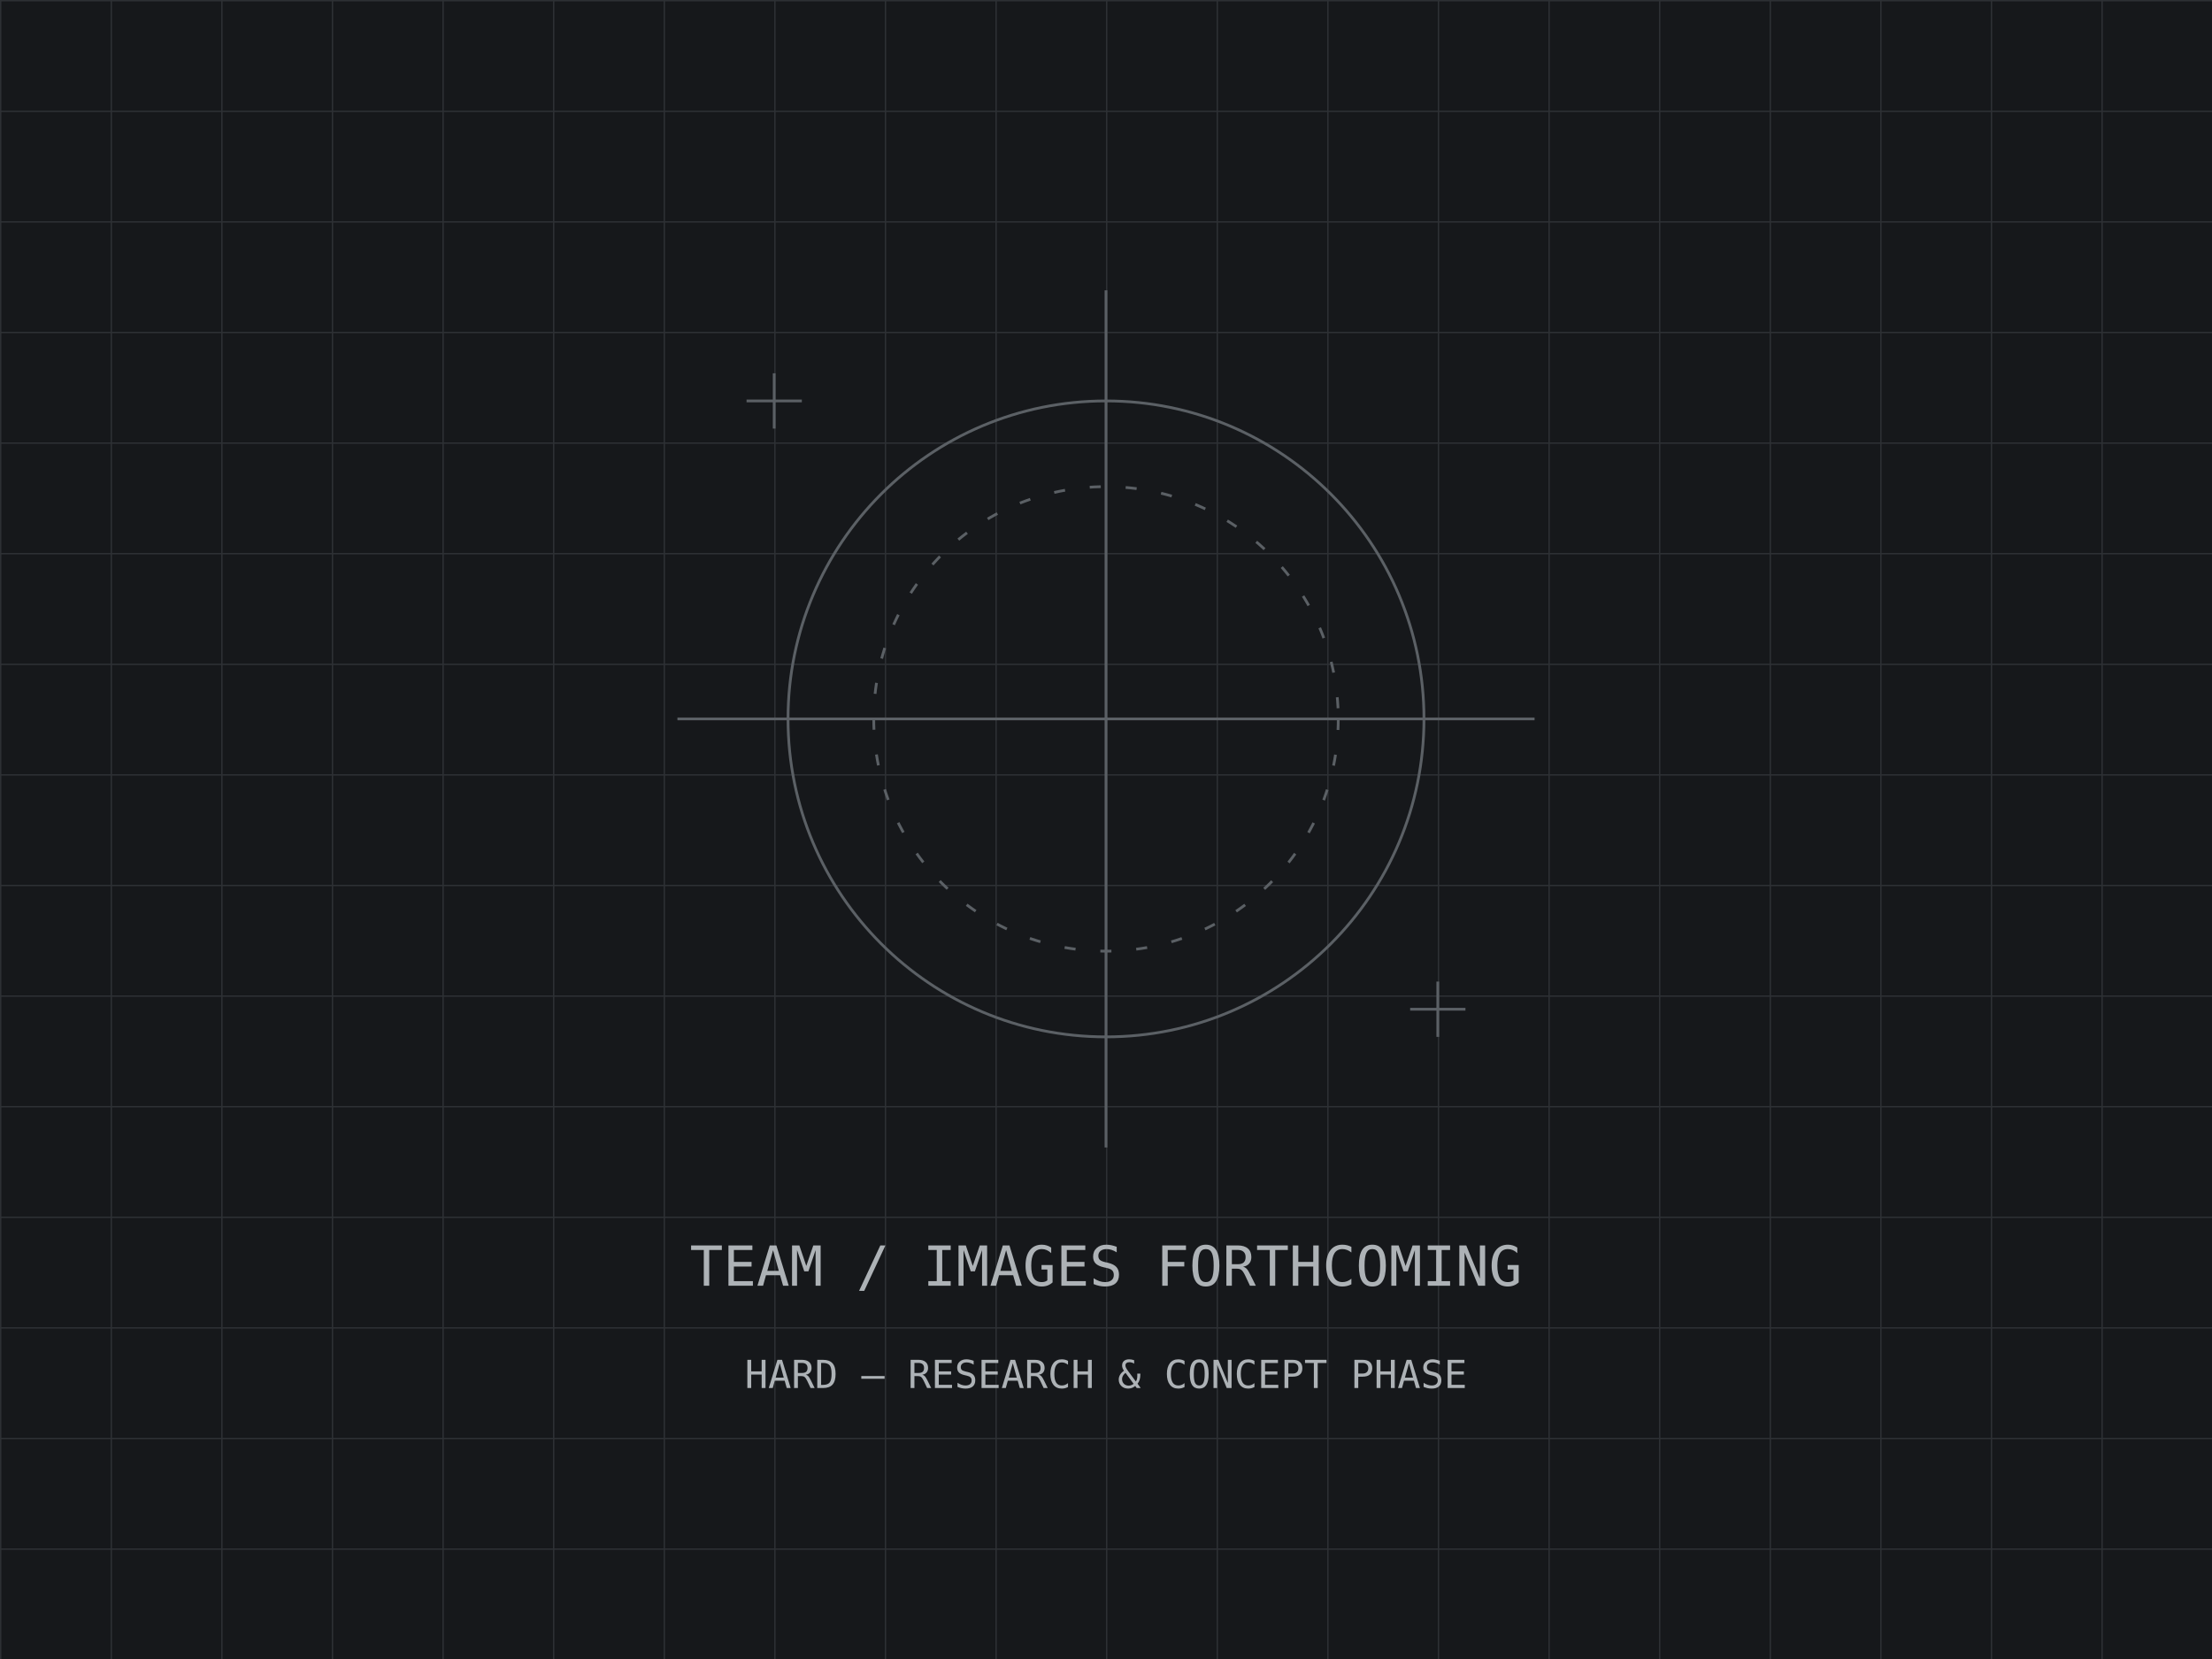
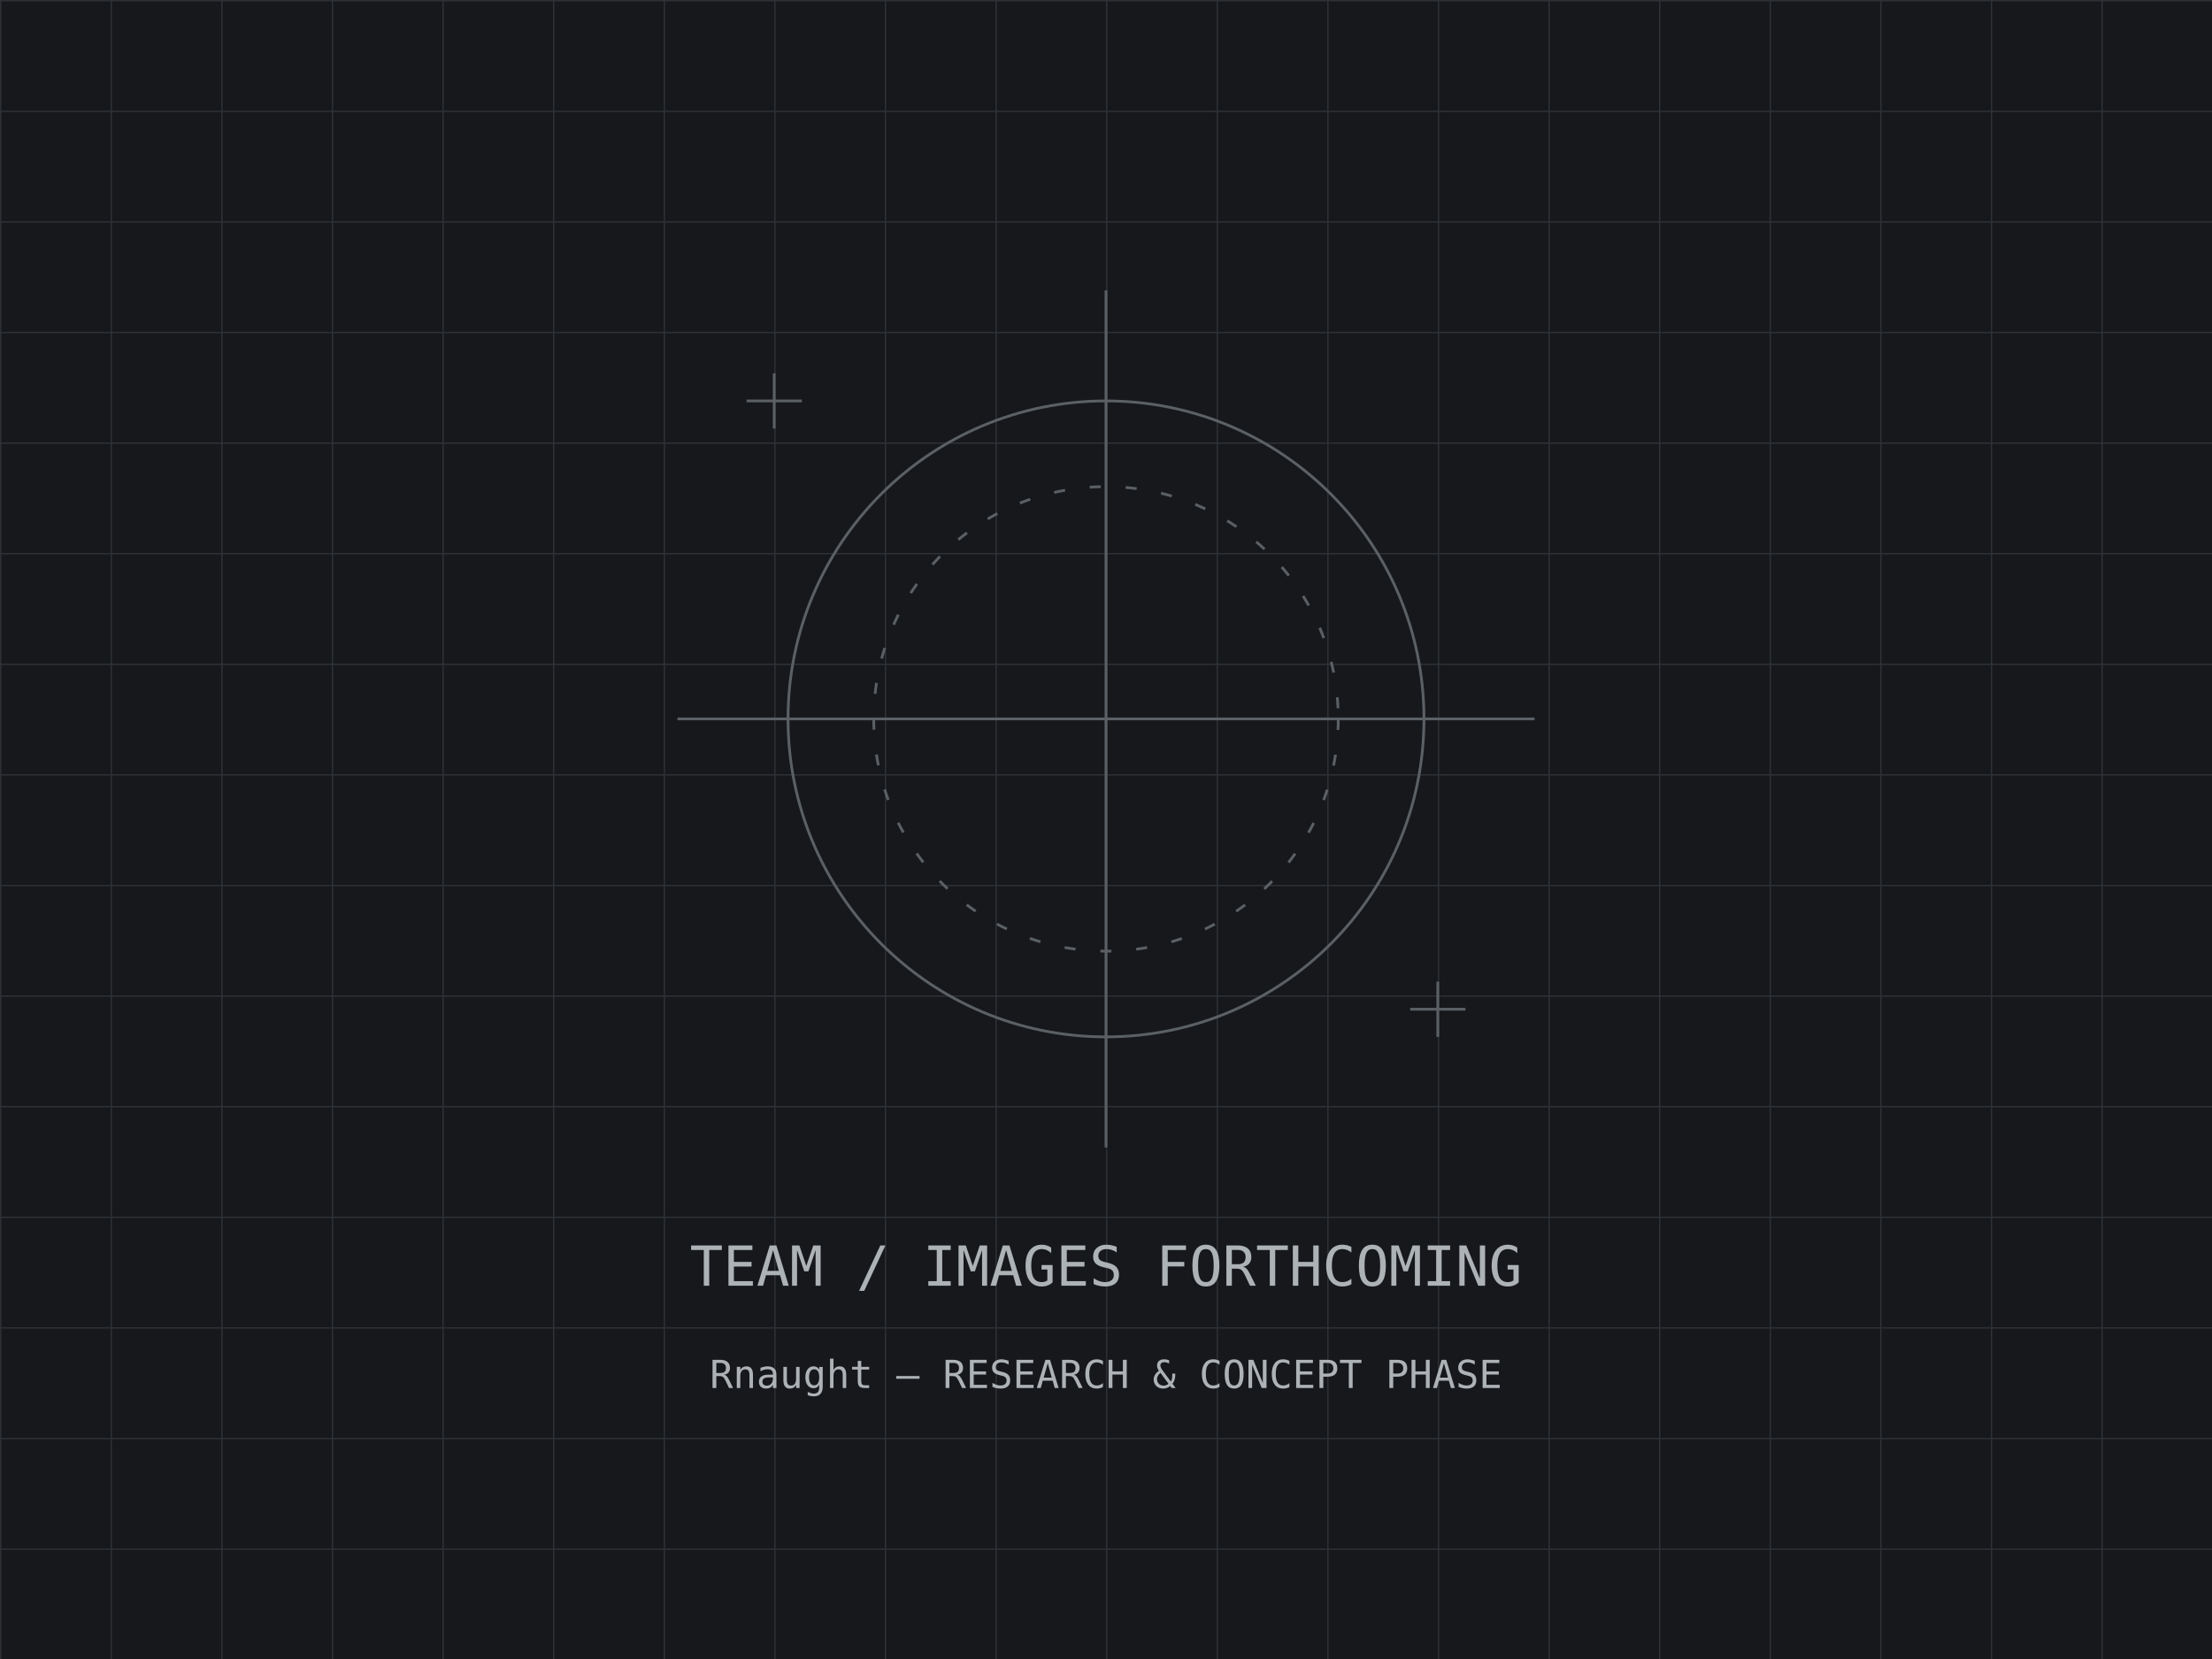
<svg xmlns="http://www.w3.org/2000/svg" viewBox="0 0 800 600">
  <defs>
    <pattern id="grid" width="40" height="40" patternUnits="userSpaceOnUse">
      <path d="M40 0H0V40" fill="none" stroke="#2d3034" stroke-width="1" />
    </pattern>
  </defs>
  <rect width="800" height="600" fill="#16181b" />
  <rect width="800" height="600" fill="url(#grid)" />
  <g stroke="#5b6065" fill="none">
    <circle cx="400" cy="260" r="115" />
    <circle cx="400" cy="260" r="84" stroke-dasharray="4 9" />
    <path d="M245 260H555M400 105V415M270 145H290M280 135V155M510 365H530M520 355V375" />
  </g>
  <g font-family="monospace" text-anchor="middle" fill="#adb2b6">
    <text x="400" y="465" font-size="20">TEAM / IMAGES FORTHCOMING</text>
-     <text x="400" y="502" font-size="14">HARD — RESEARCH &amp; CONCEPT PHASE</text>
+     <text x="400" y="502" font-size="14">Rnaught — RESEARCH &amp; CONCEPT PHASE</text>
  </g>
</svg>
